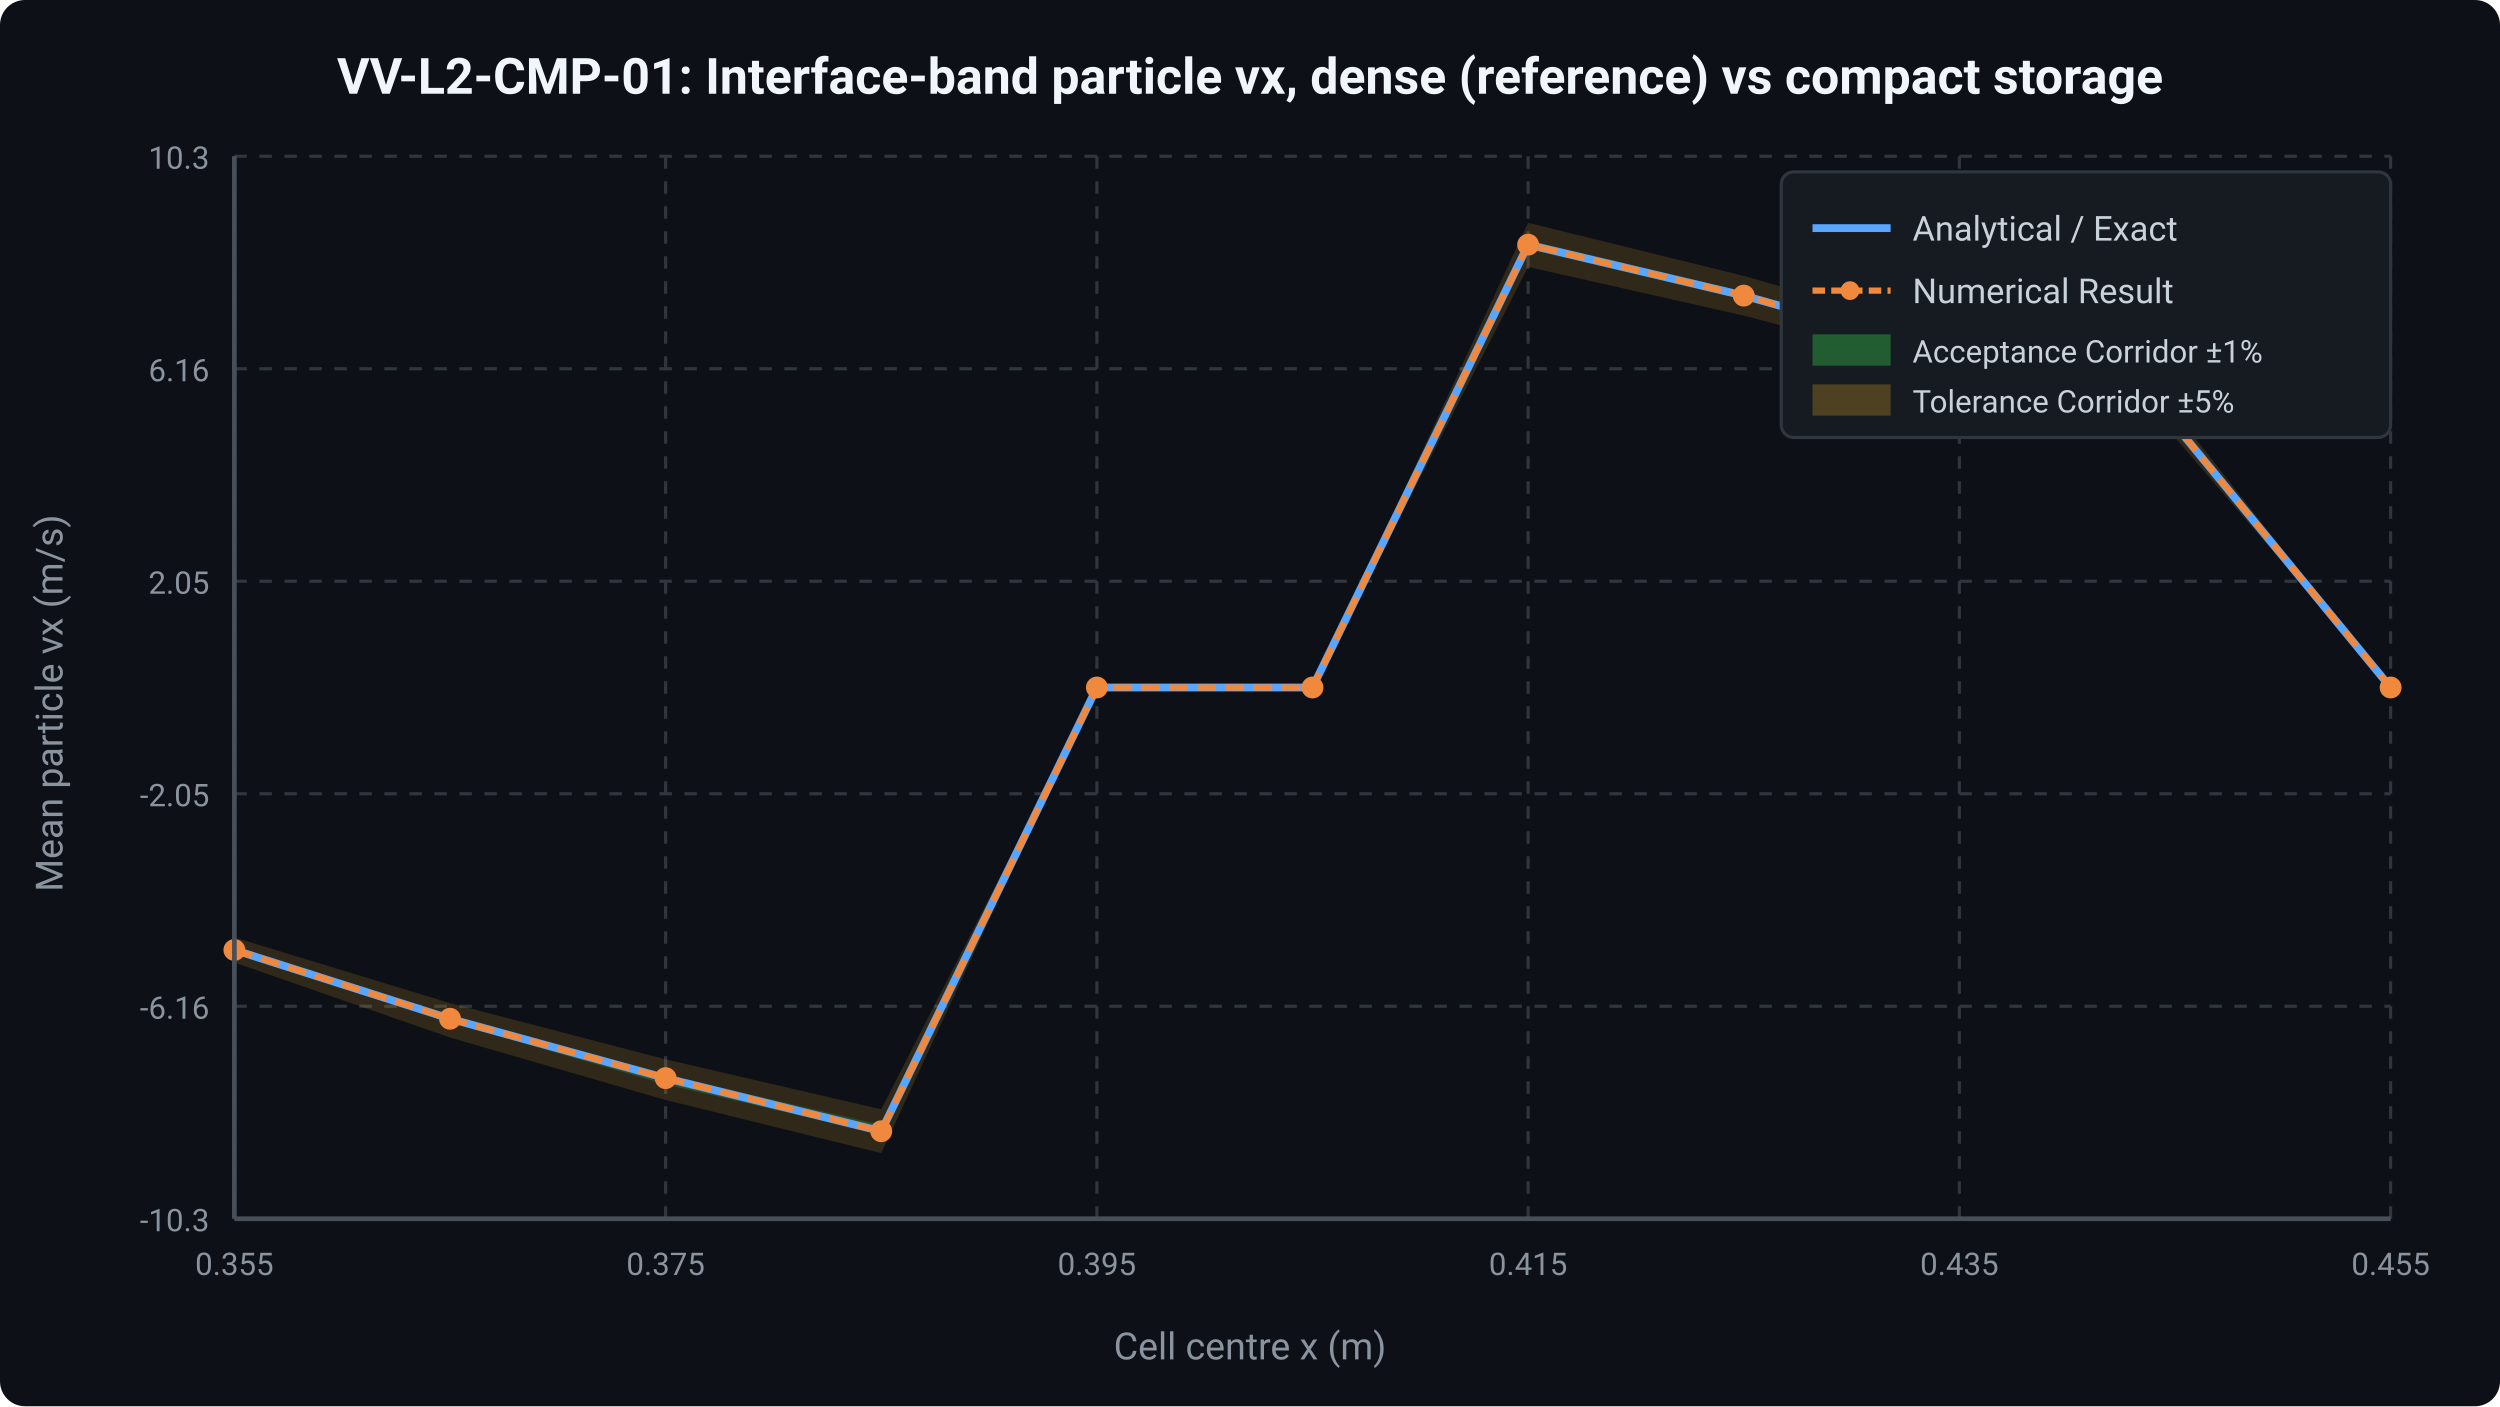
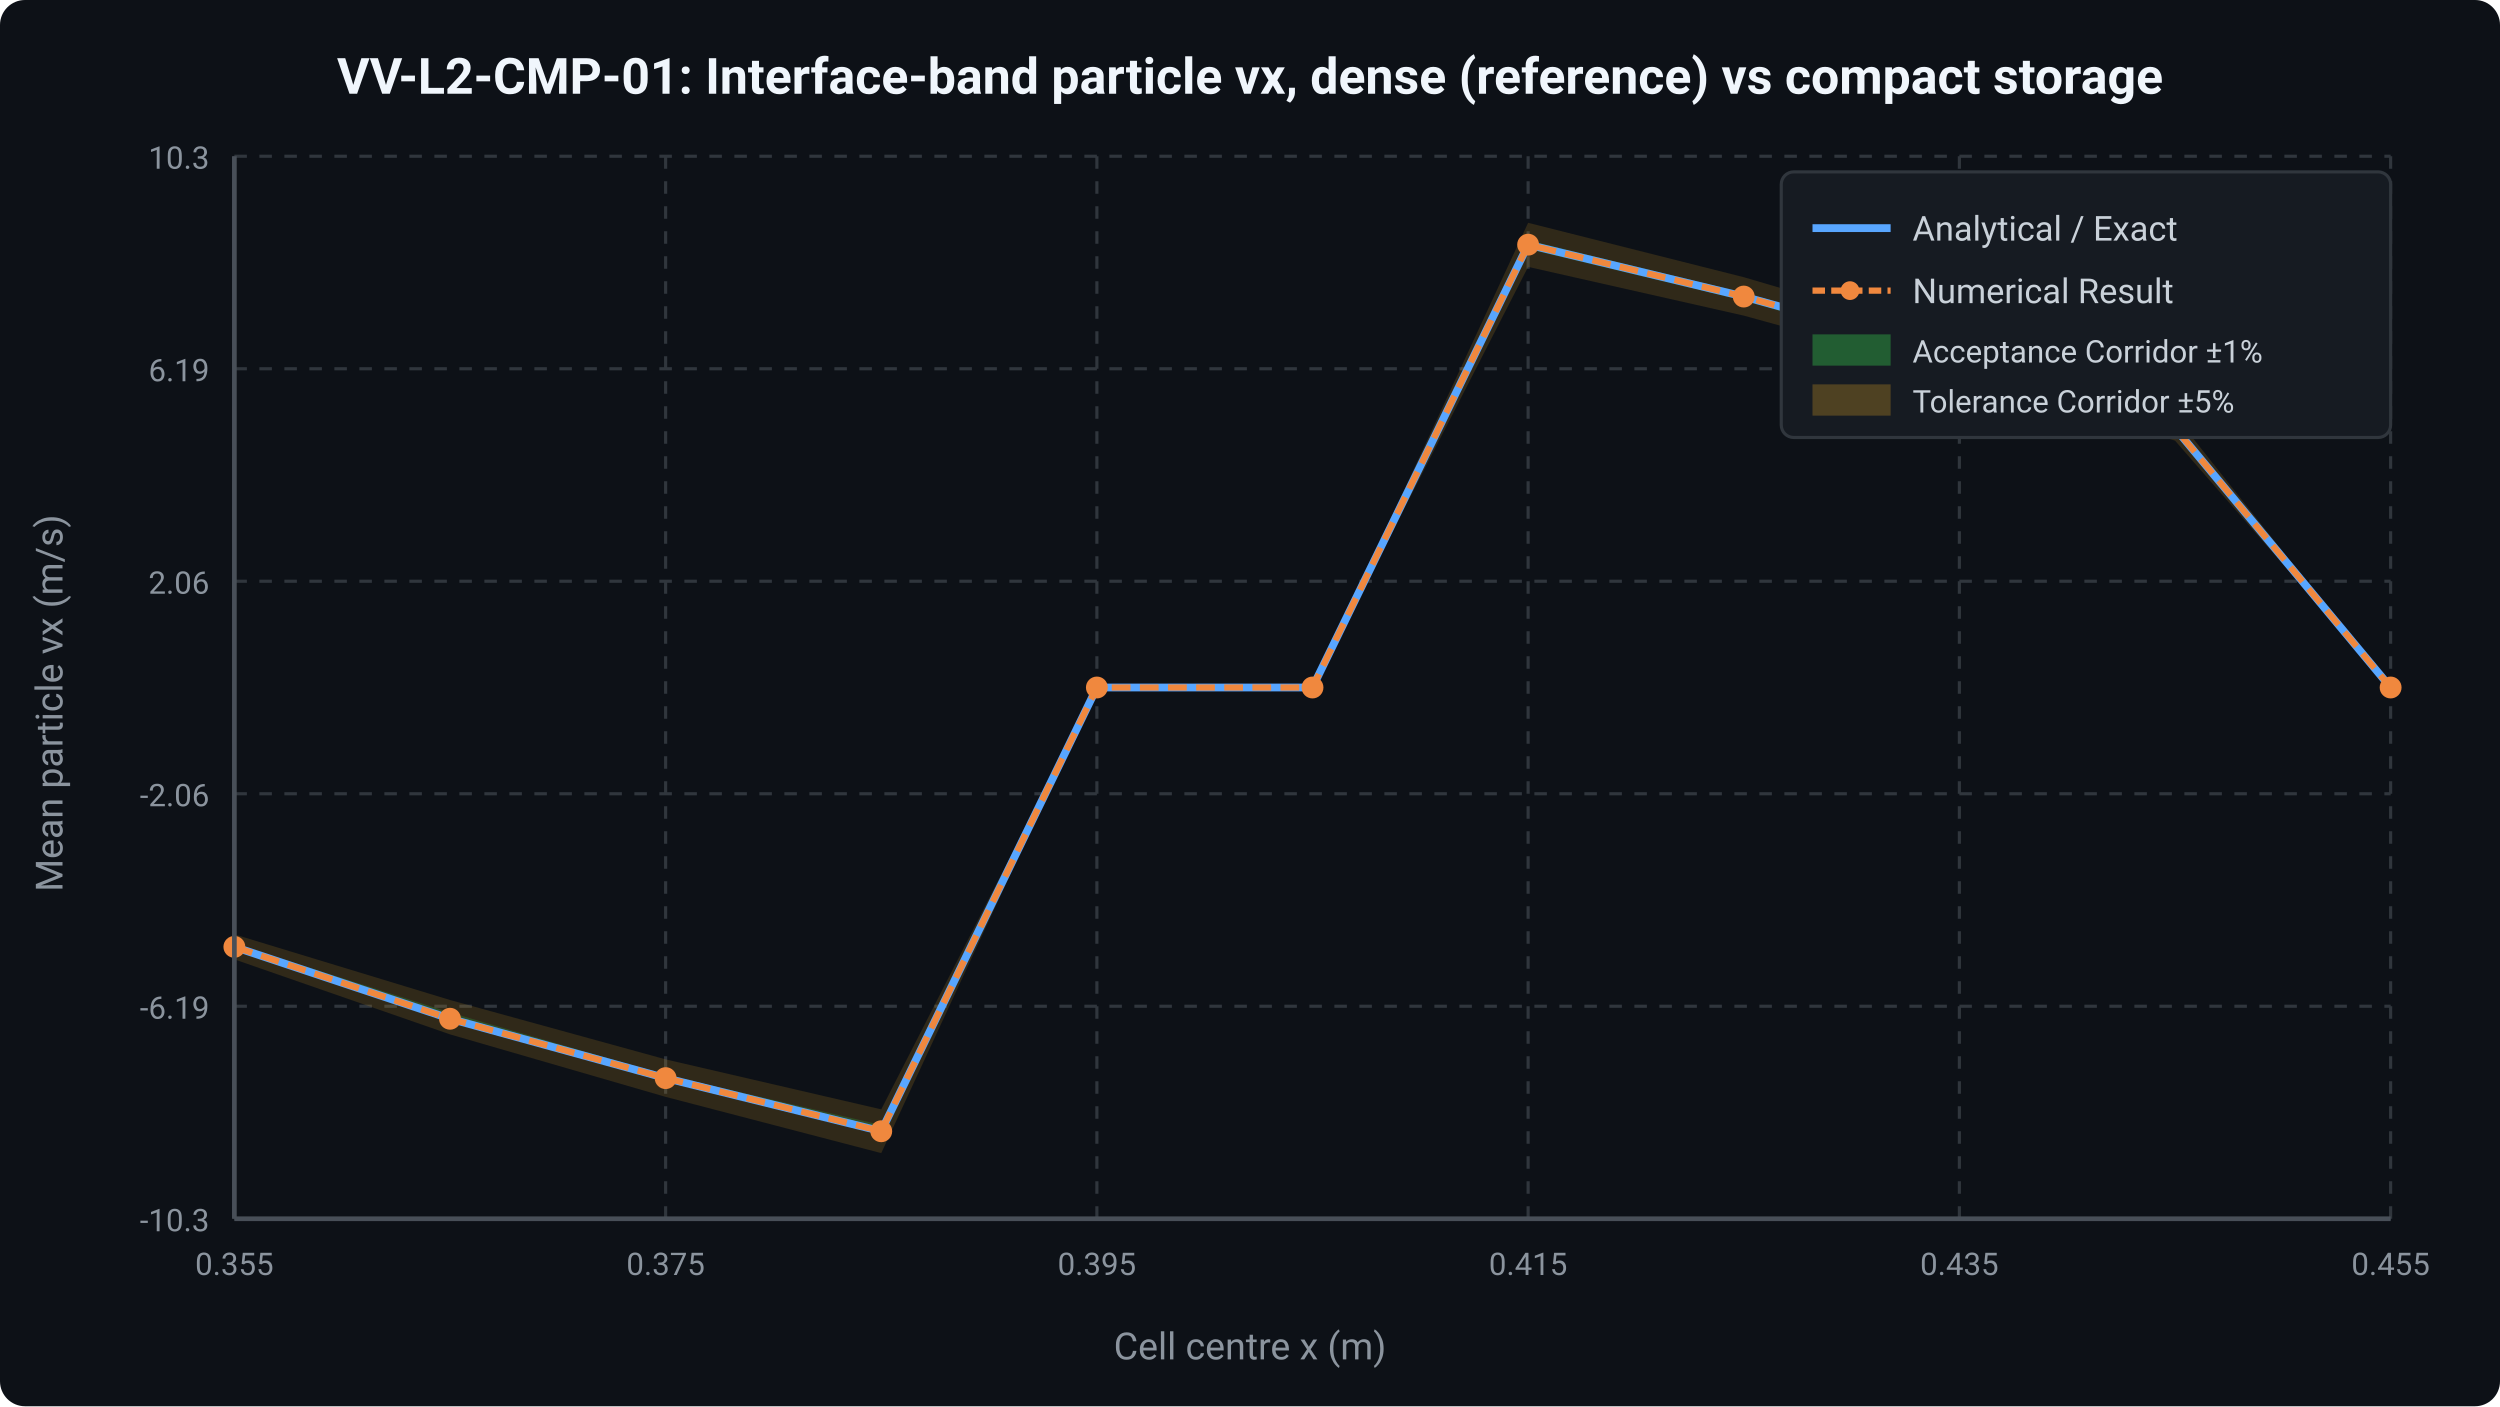
<svg xmlns="http://www.w3.org/2000/svg" viewBox="0 0 800 450" width="800" height="450">
  <style>
    text { font-family: -apple-system, BlinkMacSystemFont, 'Segoe UI', Roboto, Helvetica, Arial, sans-serif; fill: #c9d1d9; }
    .title { font-size: 16px; font-weight: 600; fill: #f0f6fc; }
    .axis-label { font-size: 12px; fill: #8b949e; }
    .tick { font-size: 10px; fill: #8b949e; }
    .grid { stroke: #30363d; stroke-width: 1; stroke-dasharray: 4,4; }
    .axis-line { stroke: #484f58; stroke-width: 1.5; }
    .exact-curve { fill: none; stroke: #58a6ff; stroke-width: 2.5; }
    .num-curve { fill: none; stroke: #f0883e; stroke-width: 2.0; stroke-dasharray: 6,3; }
    .corridor-yellow { fill: rgba(210, 153, 34, 0.18); }
    .corridor-green { fill: rgba(46, 160, 67, 0.30); }
  </style>
  <rect width="800" height="450" fill="#0d1117" rx="8" />
  <text x="400" y="30" text-anchor="middle" class="title">VV-L2-CMP-01: Interface-band particle vx, dense (reference) vs compact storage</text>
  <line x1="75" y1="390" x2="765" y2="390" class="grid" />
  <text x="67" y="394" text-anchor="end" class="tick">-10.3</text>
  <line x1="75" y1="322" x2="765" y2="322" class="grid" />
-   <text x="67" y="326" text-anchor="end" class="tick">-6.16</text>
+   <text x="67" y="326" text-anchor="end" class="tick">-6.19</text>
  <line x1="75" y1="254" x2="765" y2="254" class="grid" />
-   <text x="67" y="258" text-anchor="end" class="tick">-2.05</text>
+   <text x="67" y="258" text-anchor="end" class="tick">-2.06</text>
  <line x1="75" y1="186" x2="765" y2="186" class="grid" />
-   <text x="67" y="190" text-anchor="end" class="tick">2.05</text>
+   <text x="67" y="190" text-anchor="end" class="tick">2.06</text>
  <line x1="75" y1="118" x2="765" y2="118" class="grid" />
-   <text x="67" y="122" text-anchor="end" class="tick">6.16</text>
+   <text x="67" y="122" text-anchor="end" class="tick">6.19</text>
  <line x1="75" y1="50" x2="765" y2="50" class="grid" />
  <text x="67" y="54" text-anchor="end" class="tick">10.3</text>
  <line x1="75" y1="50" x2="75" y2="390" class="grid" />
  <text x="75" y="408" text-anchor="middle" class="tick">0.355</text>
  <line x1="213" y1="50" x2="213" y2="390" class="grid" />
  <text x="213" y="408" text-anchor="middle" class="tick">0.375</text>
  <line x1="351" y1="50" x2="351" y2="390" class="grid" />
  <text x="351" y="408" text-anchor="middle" class="tick">0.395</text>
  <line x1="489" y1="50" x2="489" y2="390" class="grid" />
  <text x="489" y="408" text-anchor="middle" class="tick">0.415</text>
  <line x1="627" y1="50" x2="627" y2="390" class="grid" />
  <text x="627" y="408" text-anchor="middle" class="tick">0.435</text>
  <line x1="765" y1="50" x2="765" y2="390" class="grid" />
  <text x="765" y="408" text-anchor="middle" class="tick">0.455</text>
-   <path class="corridor-yellow" d="M 75 308 L 144 332 L 213 352 L 282 369 L 351 220 L 420 220 L 489 71.3 L 558 88.3 L 627 108 L 696 132 L 765 220 L 765 220 L 696 140 L 627 119 L 558 101 L 489 85.4 L 420 220 L 351 220 L 282 355 L 213 339 L 144 321 L 75 300 Z" />
-   <path class="corridor-green" d="M 75 305 L 144 327 L 213 347 L 282 363 L 351 220 L 420 220 L 489 76.9 L 558 93.3 L 627 113 L 696 135 L 765 220 L 765 220 L 696 137 L 627 115 L 558 95.9 L 489 79.7 L 420 220 L 351 220 L 282 360 L 213 344 L 144 325 L 75 303 Z" />
-   <path class="exact-curve" d="M 75 304 L 144 326 L 213 345 L 282 362 L 351 220 L 420 220 L 489 78.3 L 558 94.6 L 627 114 L 696 136 L 765 220 " />
-   <path class="num-curve" d="M 75 304 L 144 326 L 213 345 L 282 362 L 351 220 L 420 220 L 489 78.3 L 558 94.6 L 627 114 L 696 136 L 765 220 " />
-   <circle cx="75" cy="304" r="3.5" fill="#f0883e" />
+   <path class="corridor-yellow" d="M 75 307 L 144 331 L 213 351 L 282 369 L 351 220 L 420 220 L 489 71.3 L 558 88.7 L 627 109 L 696 133 L 765 220 L 765 220 L 696 141 L 627 120 L 558 101 L 489 85.4 L 420 220 L 351 220 L 282 355 L 213 339 L 144 320 L 75 299 Z" />
+   <path class="corridor-green" d="M 75 304 L 144 327 L 213 346 L 282 363 L 351 220 L 420 220 L 489 76.9 L 558 93.7 L 627 113 L 696 136 L 765 220 L 765 220 L 696 138 L 627 116 L 558 96.2 L 489 79.7 L 420 220 L 351 220 L 282 360 L 213 344 L 144 324 L 75 302 Z" />
+   <path class="exact-curve" d="M 75 303 L 144 326 L 213 345 L 282 362 L 351 220 L 420 220 L 489 78.3 L 558 94.9 L 627 114 L 696 137 L 765 220 " />
+   <path class="num-curve" d="M 75 303 L 144 326 L 213 345 L 282 362 L 351 220 L 420 220 L 489 78.3 L 558 94.9 L 627 114 L 696 137 L 765 220 " />
+   <circle cx="75" cy="303" r="3.5" fill="#f0883e" />
  <circle cx="144" cy="326" r="3.5" fill="#f0883e" />
  <circle cx="213" cy="345" r="3.5" fill="#f0883e" />
  <circle cx="282" cy="362" r="3.5" fill="#f0883e" />
  <circle cx="351" cy="220" r="3.5" fill="#f0883e" />
  <circle cx="420" cy="220" r="3.5" fill="#f0883e" />
  <circle cx="489" cy="78.3" r="3.5" fill="#f0883e" />
-   <circle cx="558" cy="94.6" r="3.5" fill="#f0883e" />
+   <circle cx="558" cy="94.9" r="3.5" fill="#f0883e" />
  <circle cx="627" cy="114" r="3.5" fill="#f0883e" />
-   <circle cx="696" cy="136" r="3.5" fill="#f0883e" />
+   <circle cx="696" cy="137" r="3.5" fill="#f0883e" />
  <circle cx="765" cy="220" r="3.5" fill="#f0883e" />
  <line x1="75" y1="390" x2="765" y2="390" class="axis-line" />
  <line x1="75" y1="50" x2="75" y2="390" class="axis-line" />
  <text x="400" y="435" text-anchor="middle" class="axis-label">Cell centre x (m)</text>
  <text x="20" y="225" text-anchor="middle" transform="rotate(-90 20 225)" class="axis-label">Mean particle vx (m/s)</text>
  <rect x="570" y="55" width="195" height="85" fill="#161b22" stroke="#30363d" rx="4" />
  <line x1="580" y1="73" x2="605" y2="73" stroke="#58a6ff" stroke-width="2.5" />
  <text x="612" y="77" font-size="11">Analytical / Exact</text>
  <line x1="580" y1="93" x2="605" y2="93" stroke="#f0883e" stroke-width="2.0" stroke-dasharray="4,2" />
  <circle cx="592" cy="93" r="3" fill="#f0883e" />
  <text x="612" y="97" font-size="11">Numerical Result</text>
  <rect x="580" y="107" width="25" height="10" fill="rgba(46,160,67,0.5)" />
  <text x="612" y="116" font-size="10">Acceptance Corridor ±1%</text>
  <rect x="580" y="123" width="25" height="10" fill="rgba(210,153,34,0.3)" />
  <text x="612" y="132" font-size="10">Tolerance Corridor ±5%</text>
</svg>
